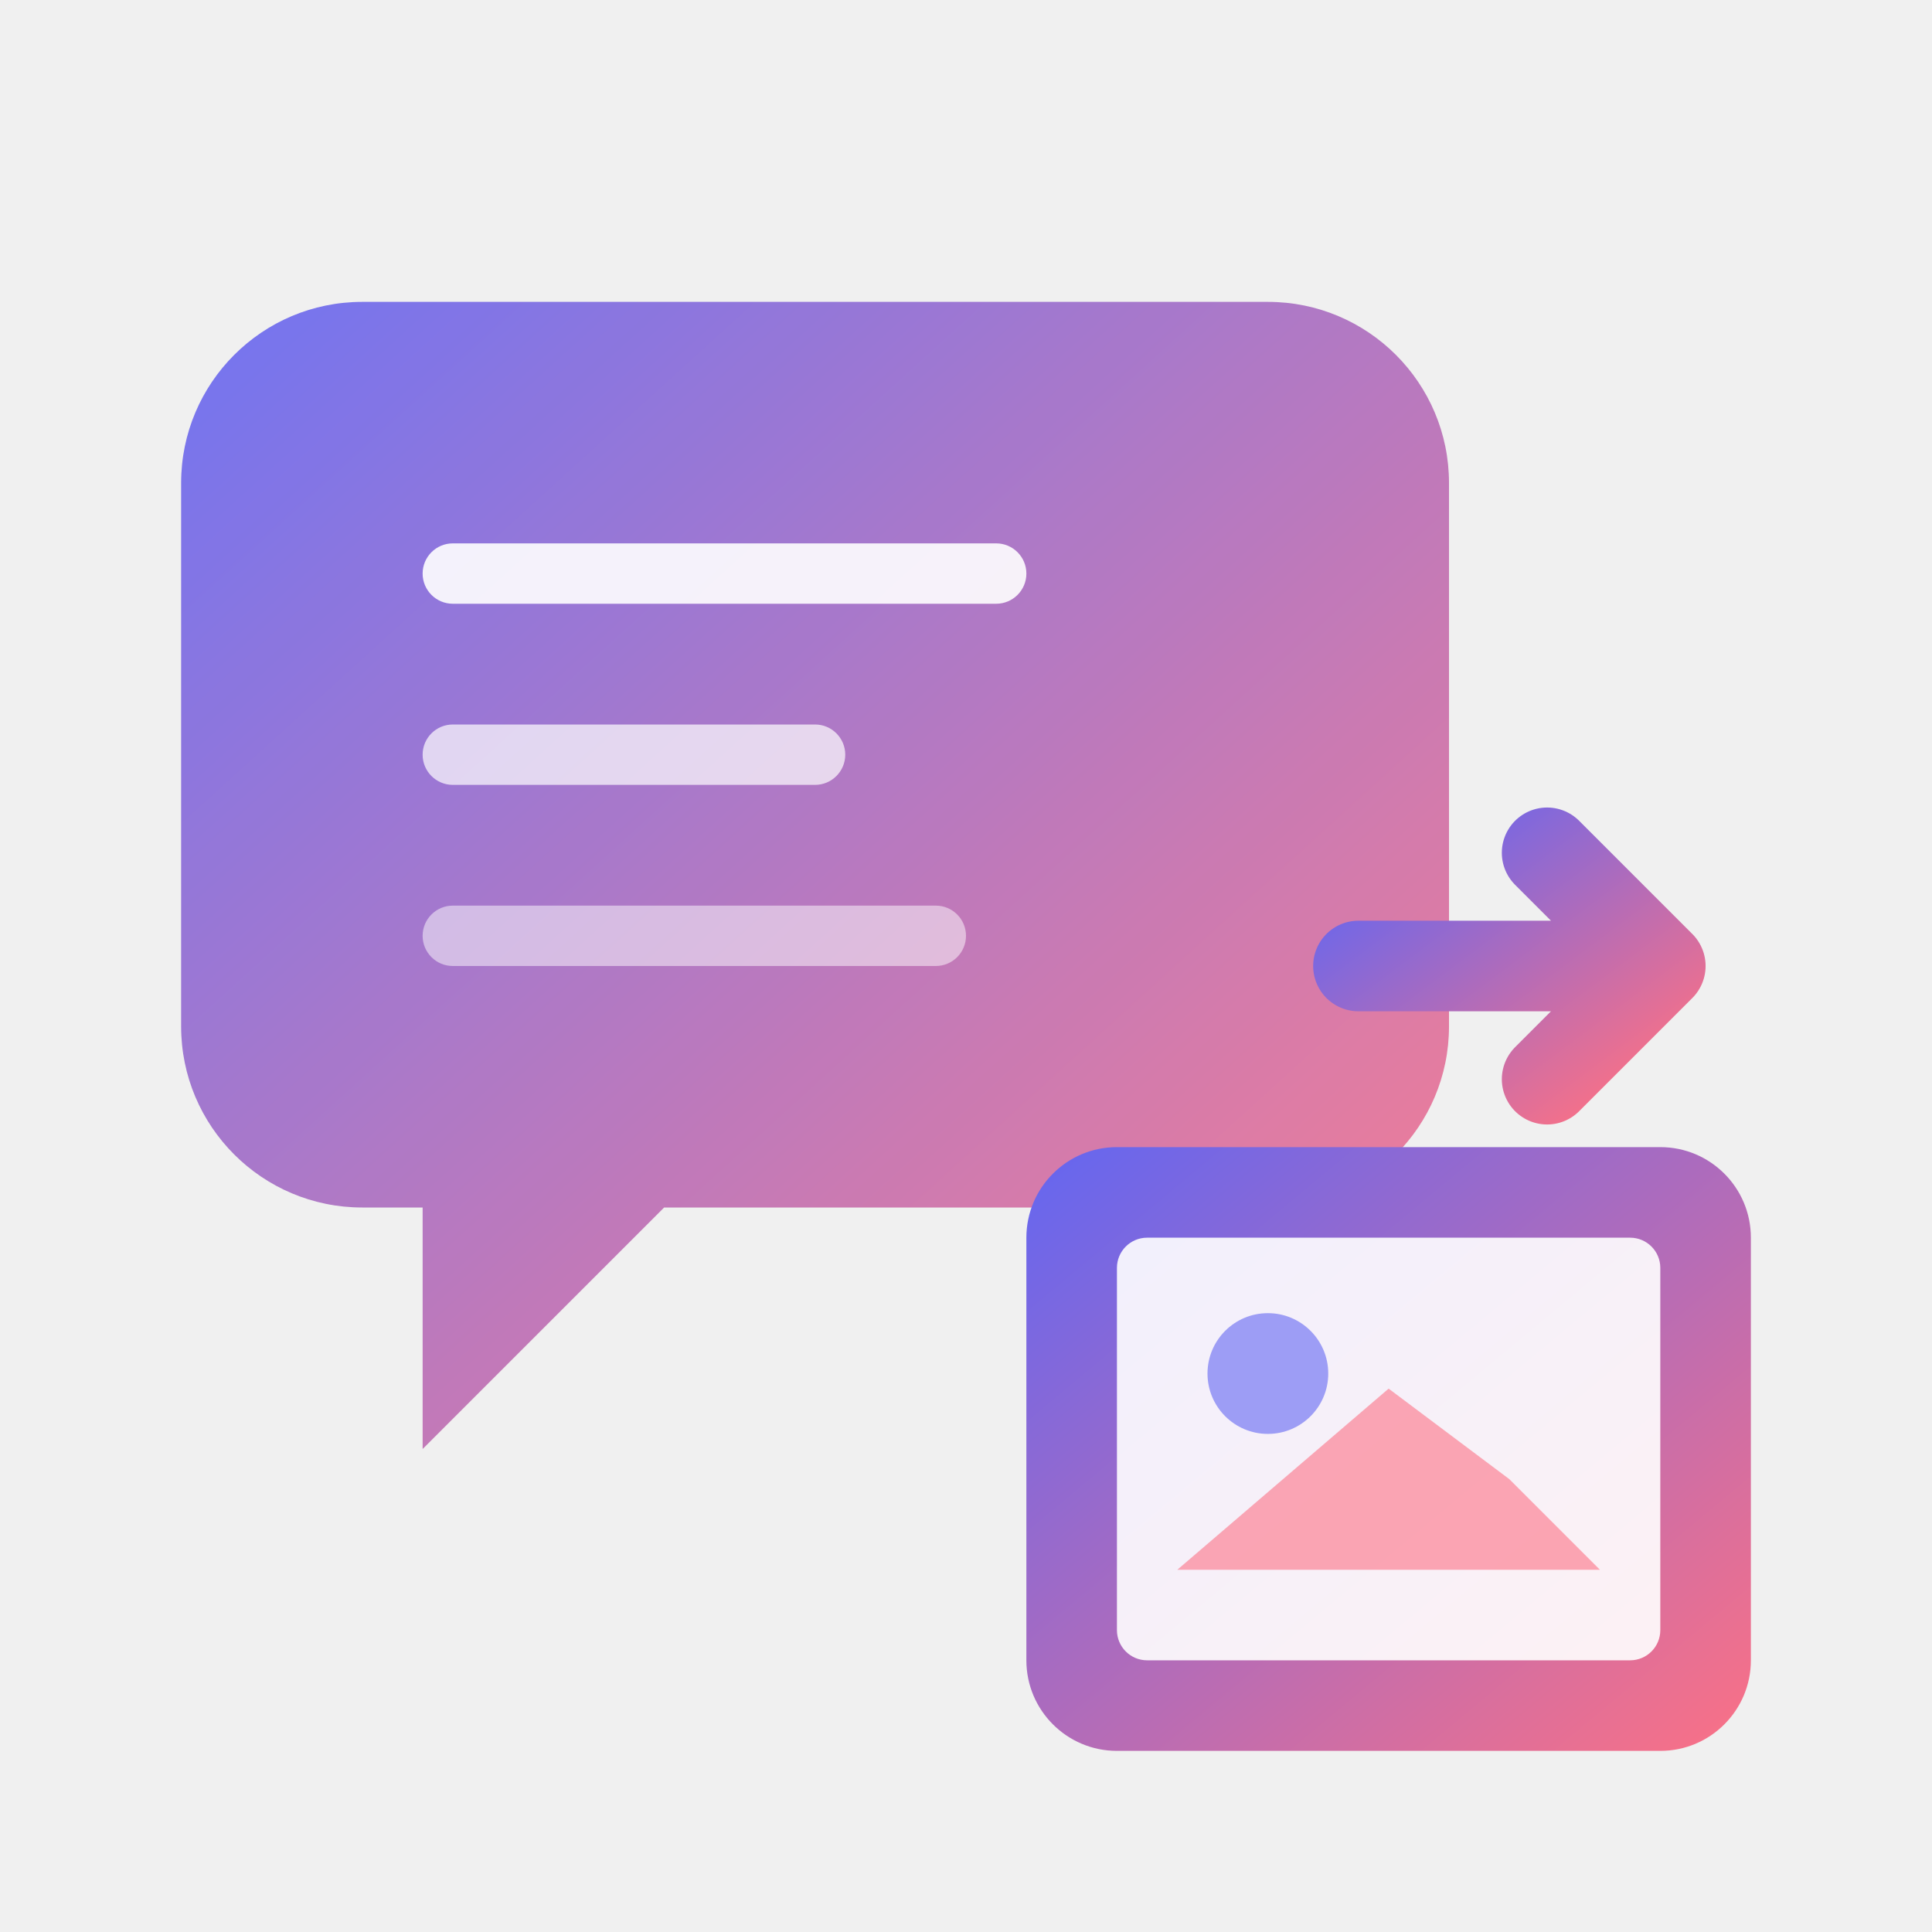
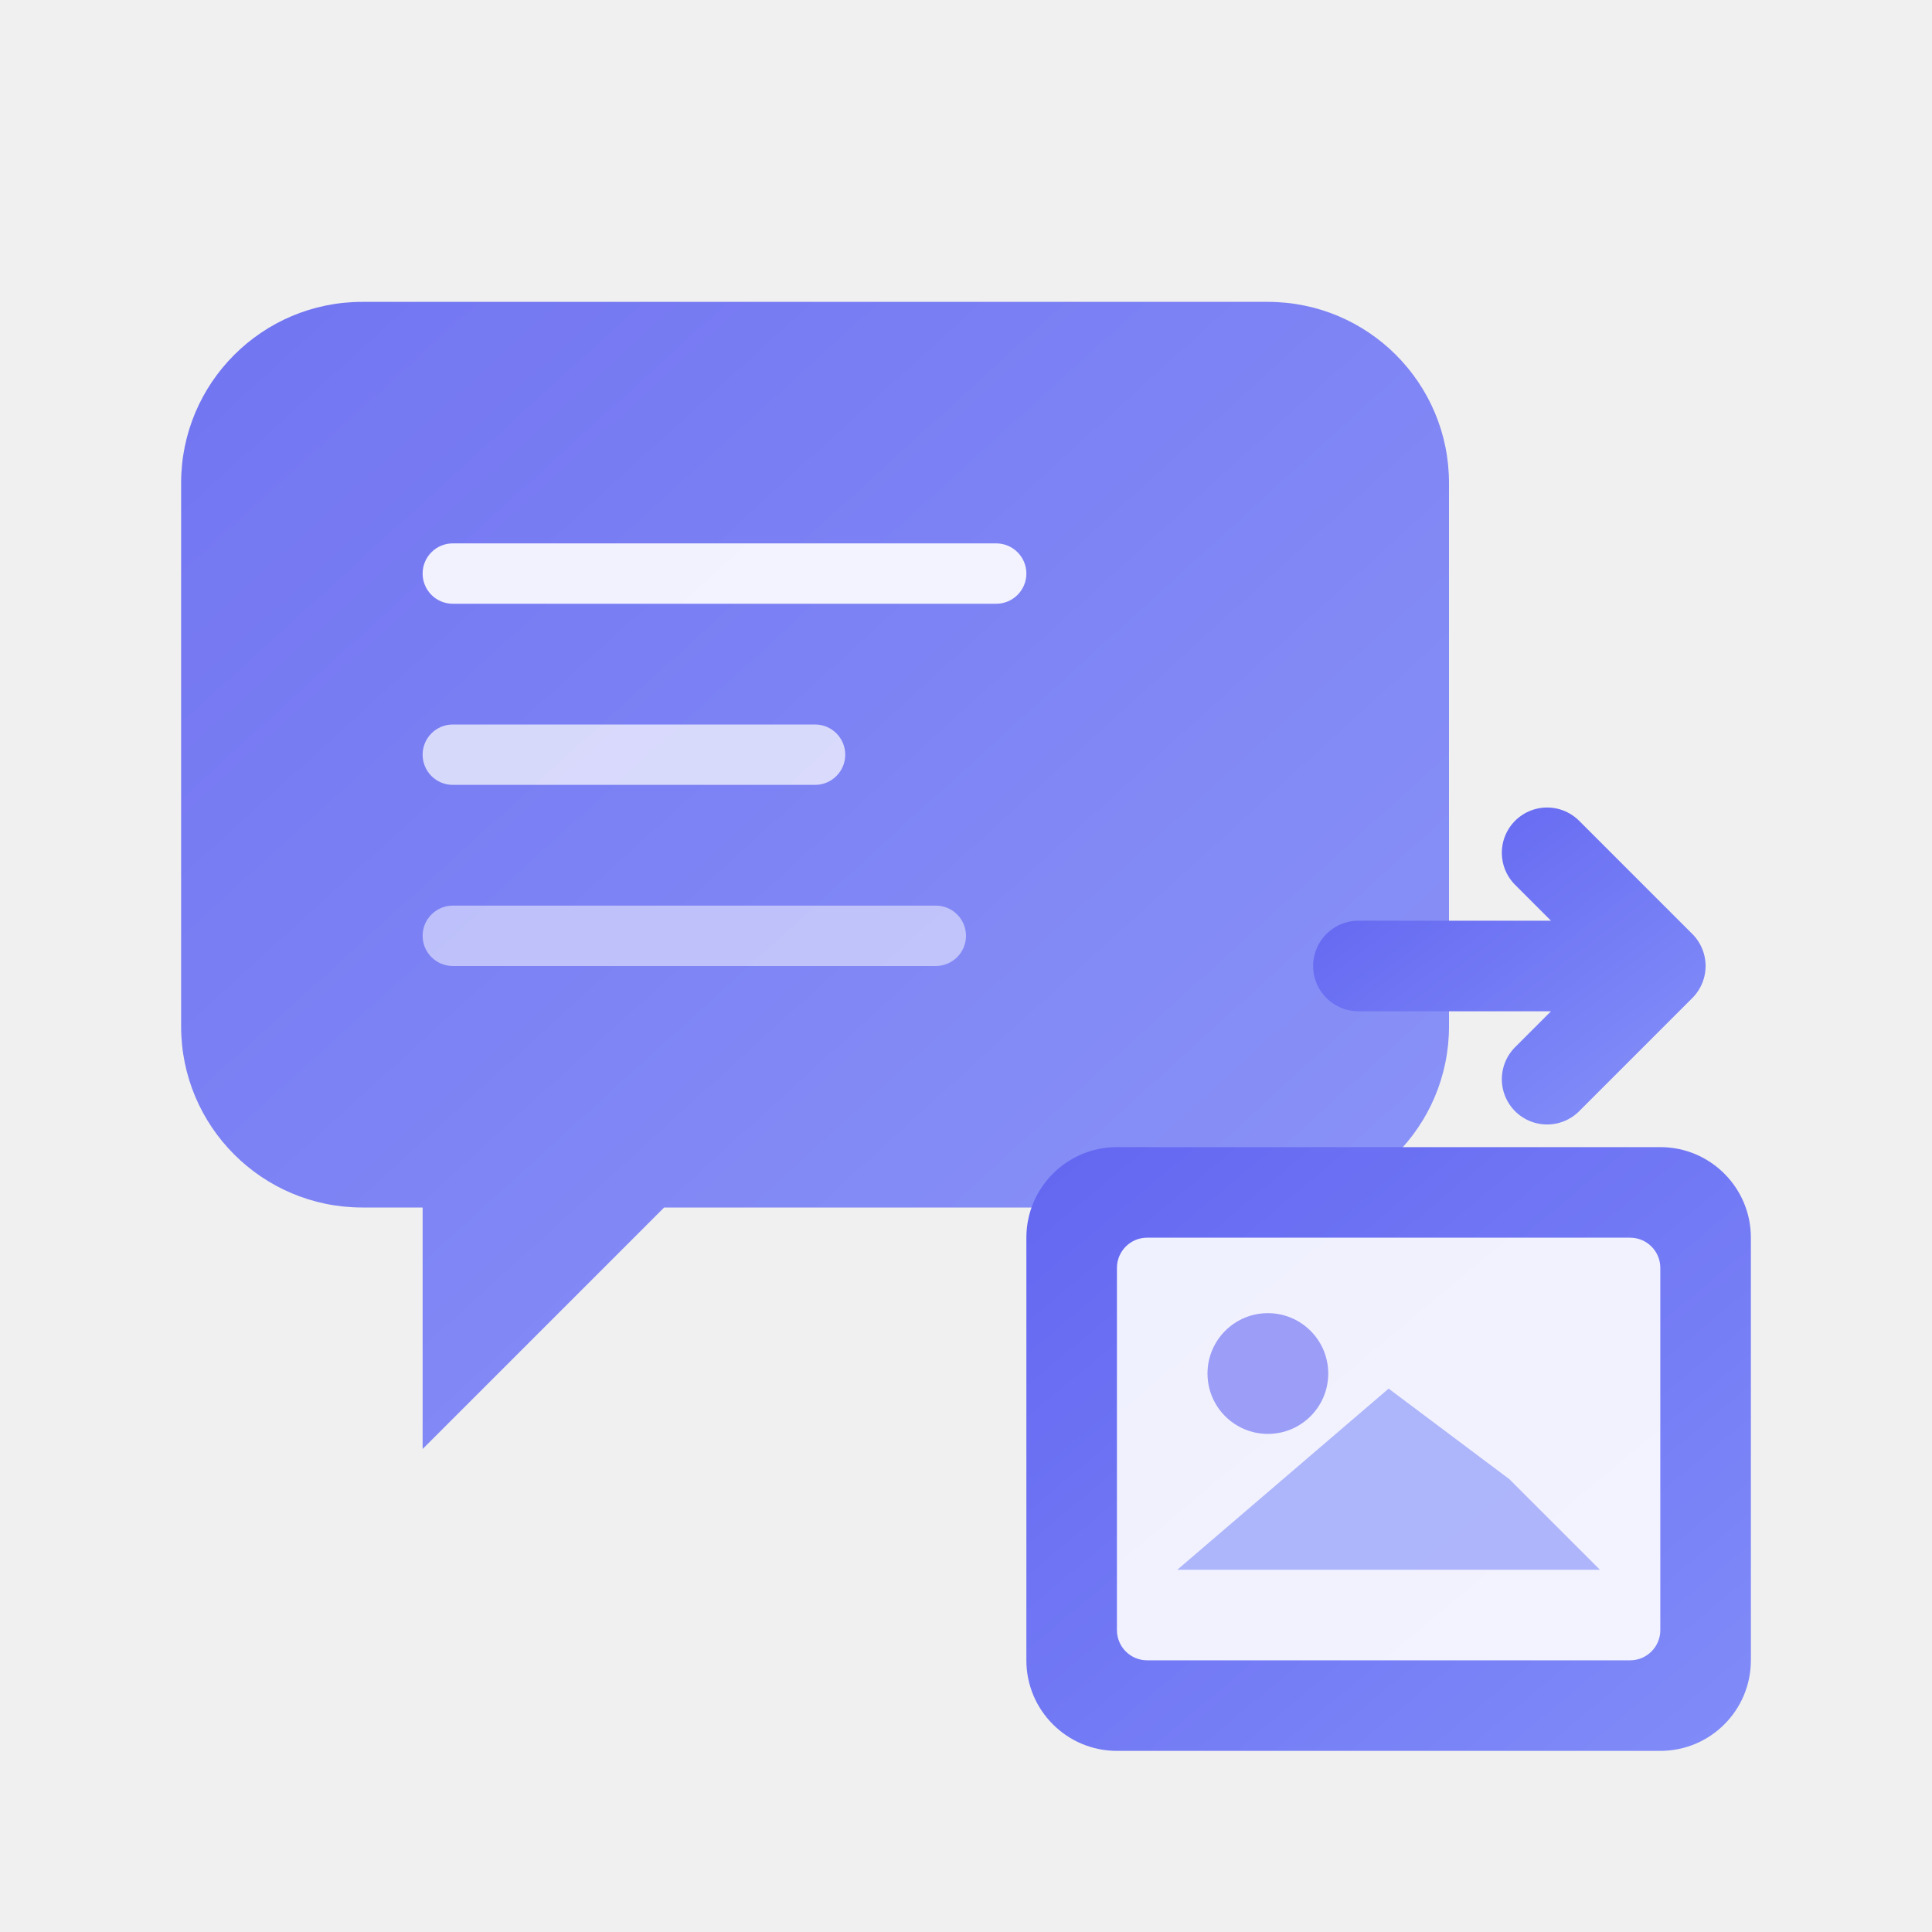
<svg xmlns="http://www.w3.org/2000/svg" width="256" height="256" viewBox="0 0 256 256">
  <defs>
    <linearGradient id="g" x1="0%" y1="0%" x2="100%" y2="100%">
      <stop offset="0%" stop-color="#6366f1" />
-       <stop offset="100%" stop-color="#fb7185" />
+       <stop offset="100%" stop-color="#818cf8" />
    </linearGradient>
  </defs>
  <path d="M48 40 h120 a24 24 0 0 1 24 24 v72 a24 24 0 0 1 -24 24 h-80 l-32 32 v-32 h-8 a24 24 0 0 1 -24 -24 v-72 a24 24 0 0 1 24 -24 z" fill="url(#g)" opacity="0.9" />
  <rect x="56" y="72" width="80" height="8" rx="4" fill="white" opacity="0.9" />
  <rect x="56" y="96" width="56" height="8" rx="4" fill="white" opacity="0.7" />
  <rect x="56" y="120" width="72" height="8" rx="4" fill="white" opacity="0.5" />
  <path d="M180 128 L220 128 M205 113 L220 128 L205 143" fill="none" stroke="url(#g)" stroke-width="12" stroke-linecap="round" stroke-linejoin="round" />
  <rect x="136" y="152" width="96" height="80" rx="12" fill="url(#g)" />
  <rect x="148" y="164" width="72" height="56" rx="4" fill="white" opacity="0.9" />
  <circle cx="168" cy="182" r="8" fill="#6366f1" opacity="0.6" />
-   <path d="M156 208 L184 184 L200 196 L212 208 Z" fill="#fb7185" opacity="0.6" />
+   <path d="M156 208 L184 184 L200 196 L212 208 Z" fill="#818cf8" opacity="0.6" />
</svg>
